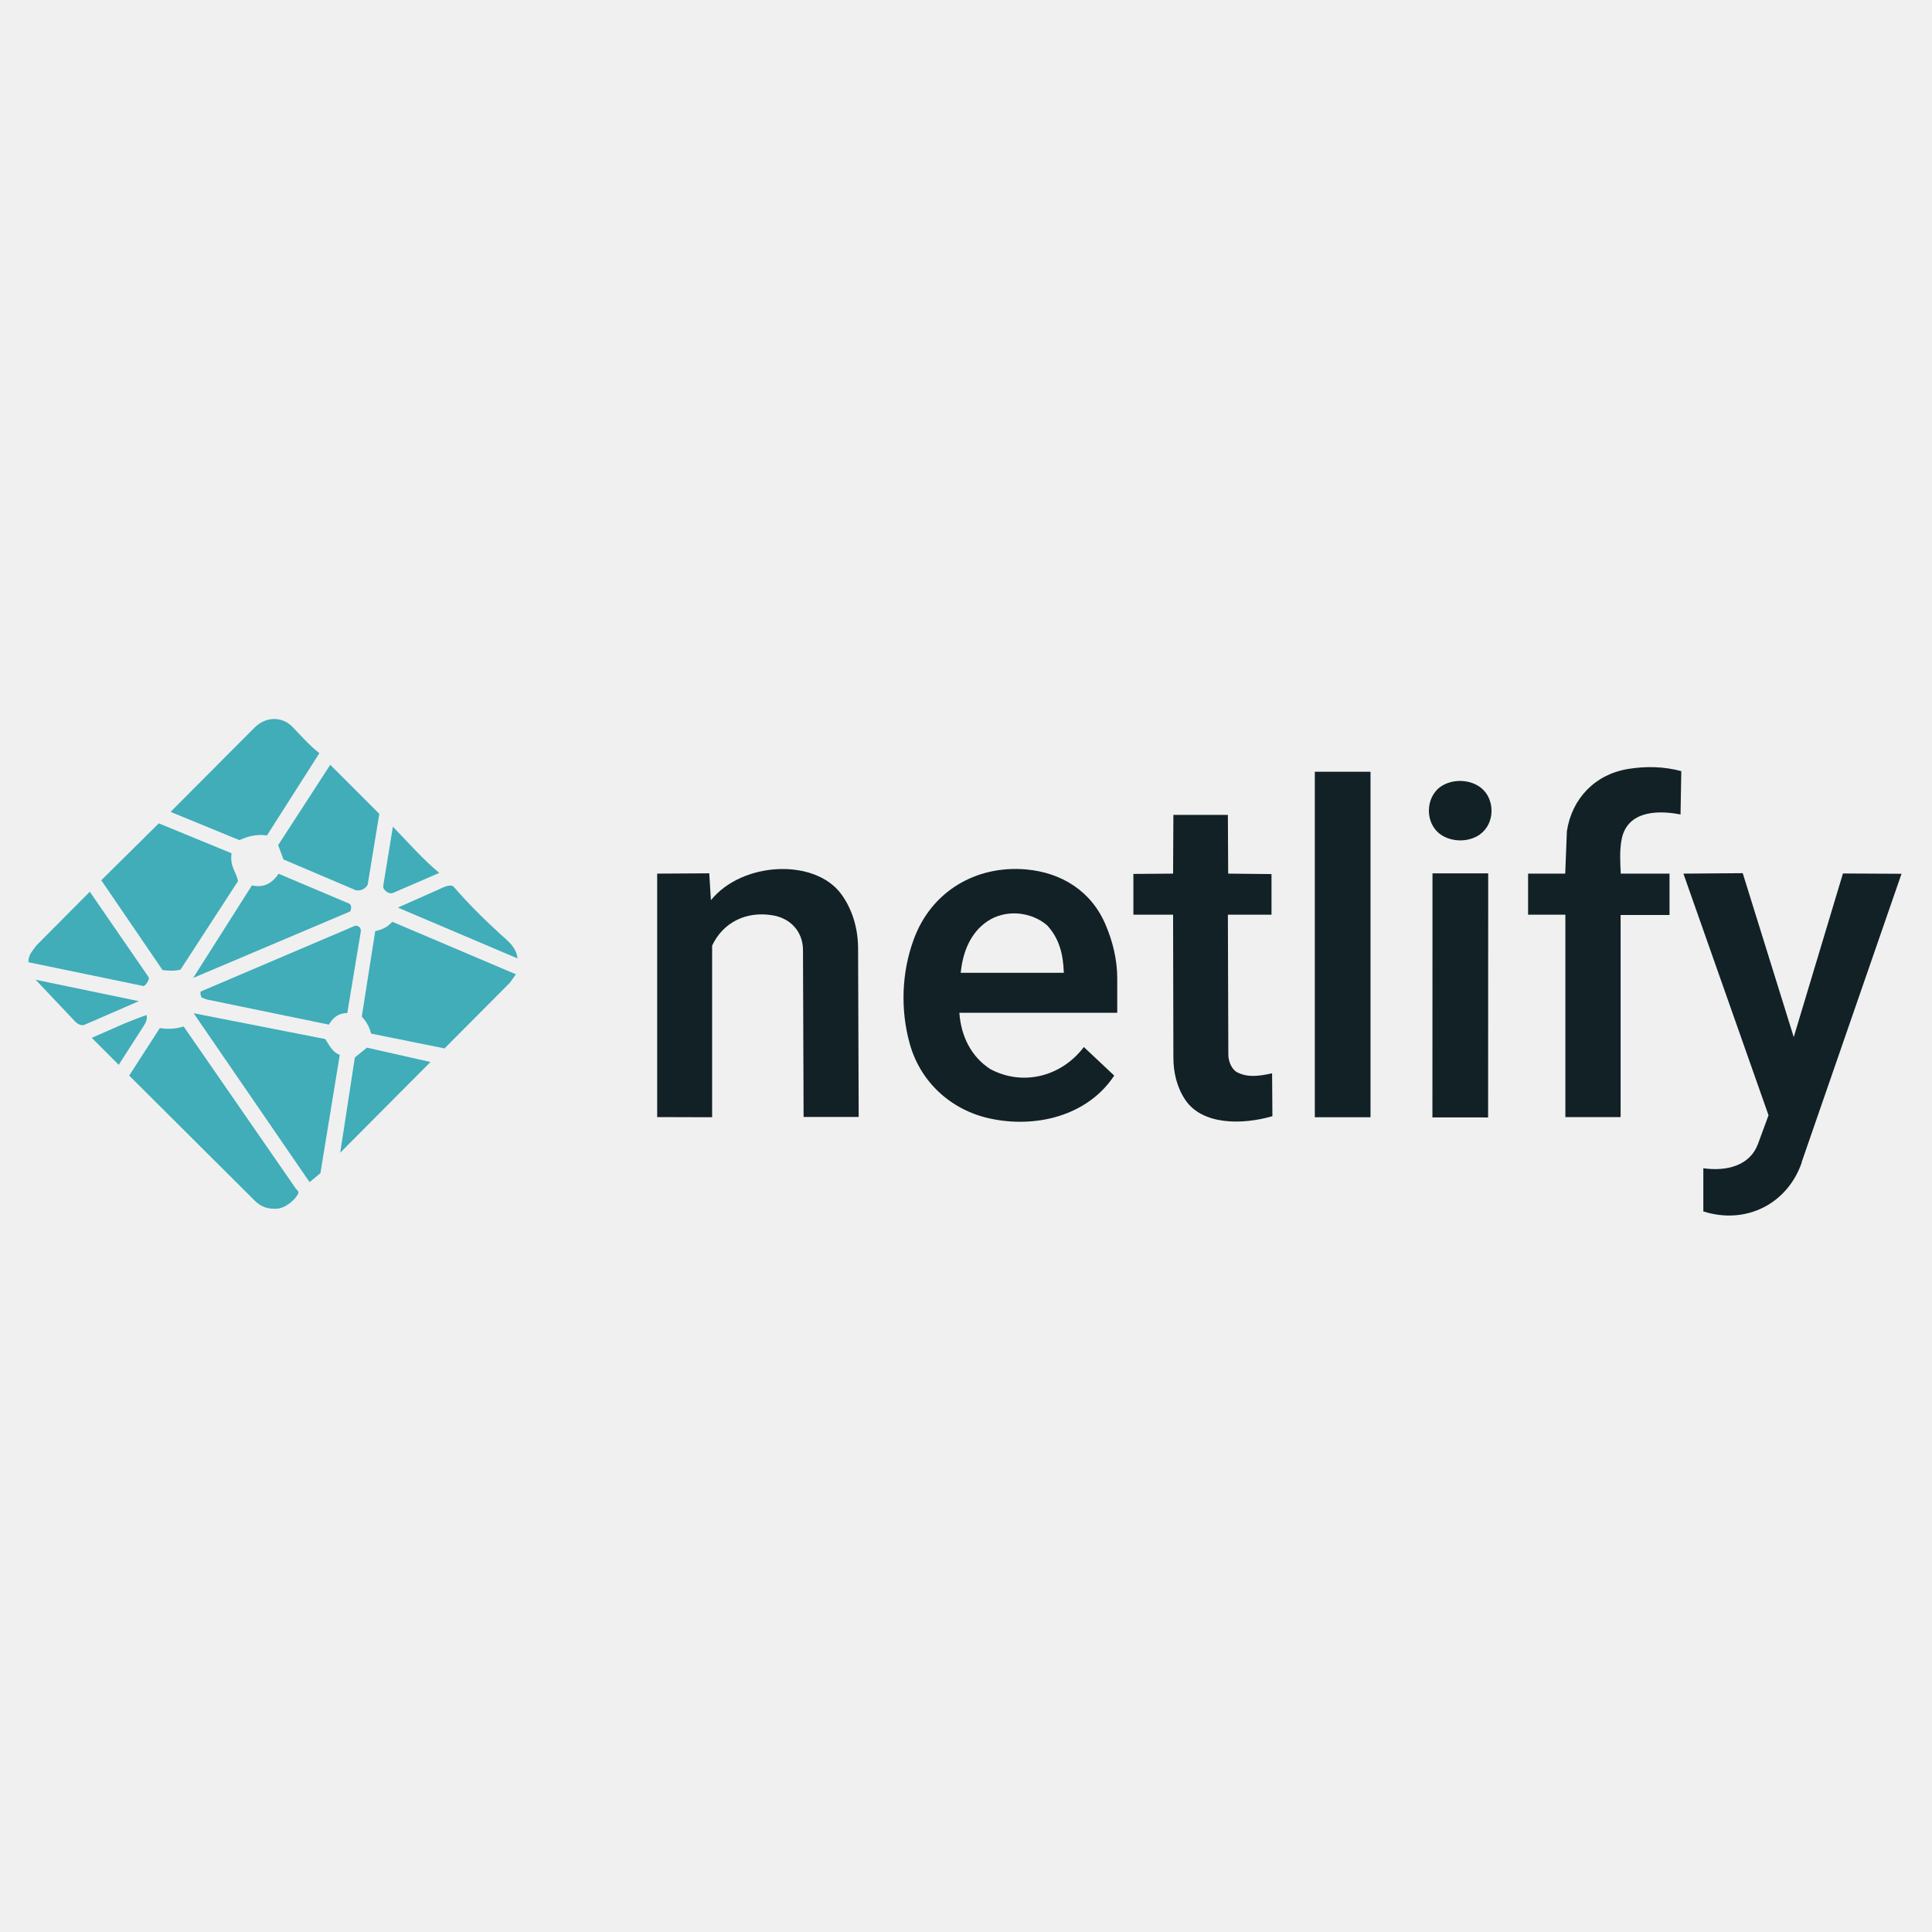
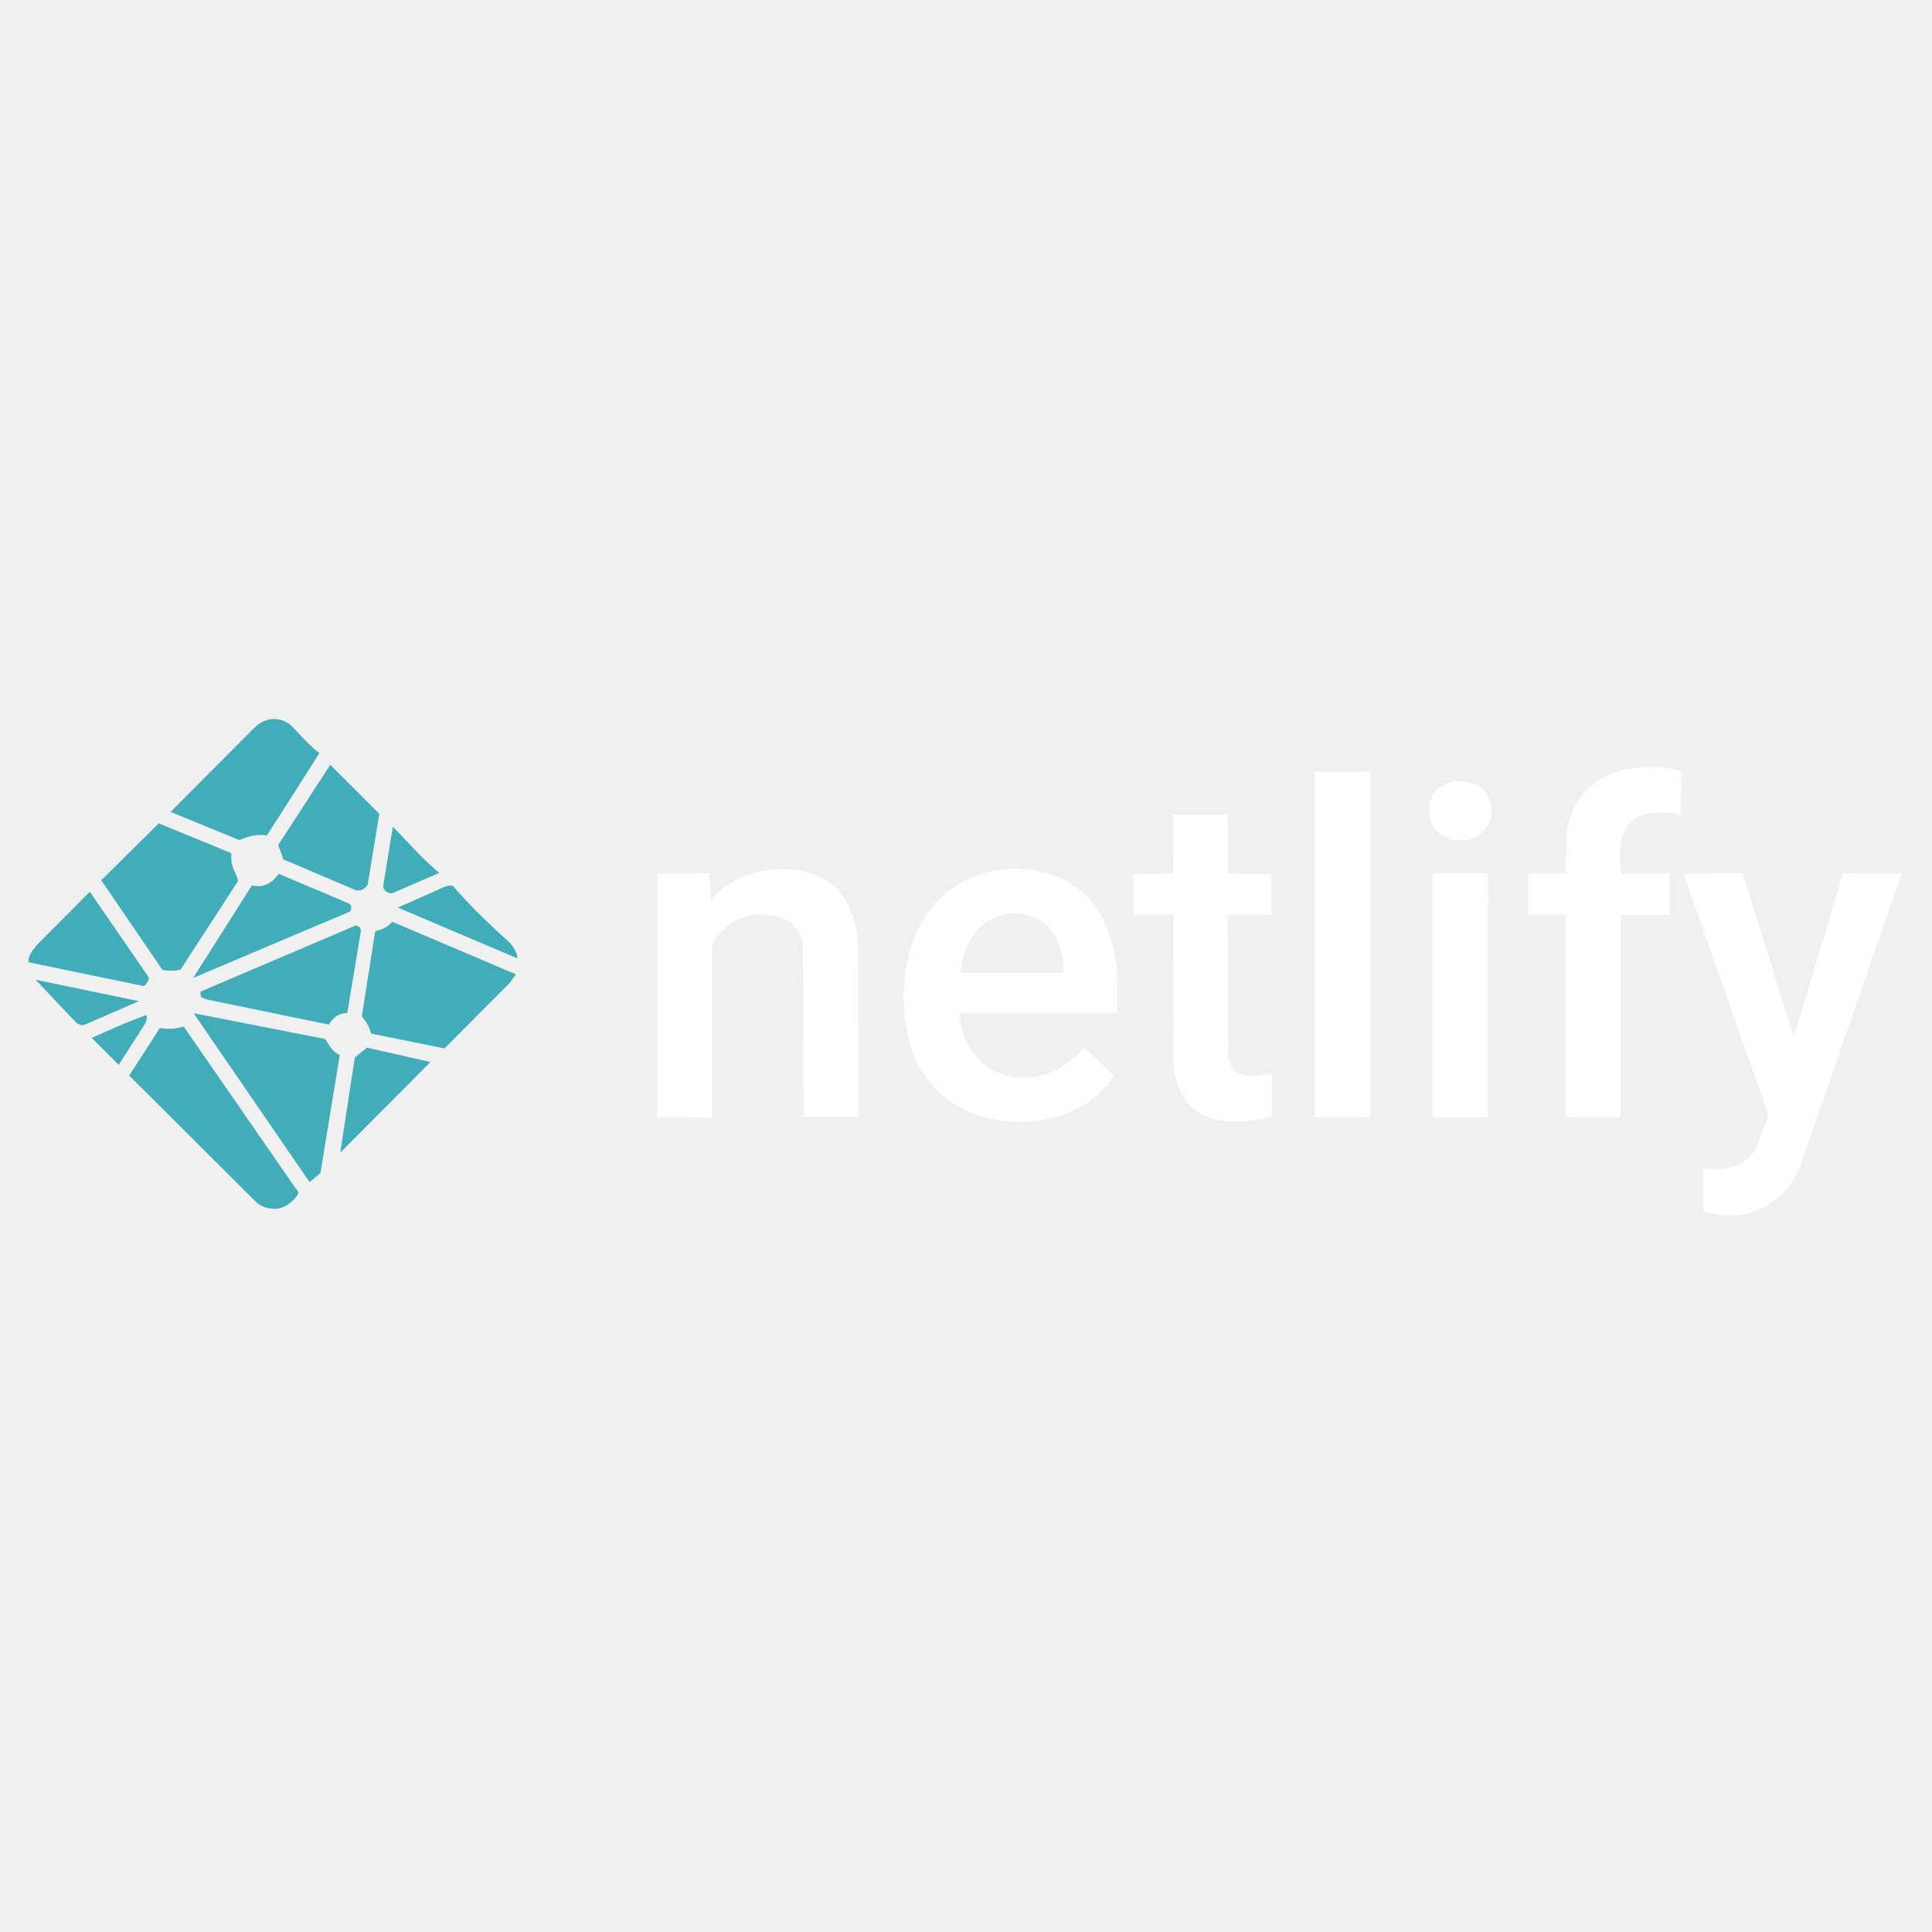
<svg xmlns="http://www.w3.org/2000/svg" id="Capa_1" data-name="Capa 1" viewBox="0 0 128 128">
  <defs>
    <style>
      .cls-1 {
        fill: #40adb9;
      }

      .cls-2 {
-         fill: #112126;
+         fill: #fff;
      }
    </style>
  </defs>
  <g>
    <path class="cls-2" d="M71.82,69.38l2,1.88c-1.77,2.68-5.22,3.52-8.3,2.83-2.53-.57-4.55-2.41-5.25-4.95-.63-2.27-.53-4.74.27-6.91,1.17-3.19,4.13-4.91,7.43-4.63,2.36.21,4.33,1.43,5.28,3.67.47,1.1.77,2.31.77,3.55v2.28s-10.46,0-10.46,0c.11,1.55.78,2.91,2.05,3.73,2.11,1.13,4.67.54,6.19-1.45ZM70.48,64.44c-.04-1.28-.33-2.3-1.11-3.14-1.08-.92-2.77-1.07-3.97-.25-1.13.77-1.62,2.07-1.75,3.4h6.83Z" />
    <path class="cls-2" d="M51.18,60.64c-1.74-.29-3.28.47-4,2.01v11.37s-3.64-.01-3.64-.01v-16.13s3.45-.02,3.45-.02l.11,1.78c2.07-2.56,6.87-2.79,8.63-.41.74,1.01,1.11,2.27,1.12,3.57l.04,11.2h-3.65s-.04-11.05-.04-11.05c0-1.24-.84-2.12-2.02-2.31Z" />
    <g>
      <path class="cls-2" d="M119.37,77.02c-.95,2.74-3.69,4.14-6.52,3.24v-2.86c1.57.22,3.09-.18,3.62-1.61l.7-1.9-5.64-16.01,3.93-.03,3.38,10.86,3.26-10.84,3.88.02-6.62,19.12Z" />
      <path class="cls-2" d="M107.37,60.61v13.4s-3.66,0-3.66,0v-13.41s-2.47,0-2.47,0v-2.72s2.46,0,2.46,0l.11-2.81c.33-2.17,1.87-3.76,4.03-4.12,1.2-.2,2.4-.17,3.55.14l-.05,2.87c-1.8-.35-3.59-.1-3.91,1.69-.13.71-.09,1.42-.05,2.23h3.23s0,2.74,0,2.74h-3.25Z" />
    </g>
    <path class="cls-2" d="M84.28,71.12l.02,2.83c-1.99.58-4.64.6-5.77-1.08-.55-.82-.79-1.79-.79-2.81l-.02-9.46h-2.63s0-2.7,0-2.7l2.63-.02.02-3.89h3.61s.02,3.89.02,3.89l2.87.03v2.69s-2.89,0-2.89,0l.03,9.28c0,.44.23.99.6,1.17.7.35,1.42.25,2.3.06Z" />
    <rect class="cls-2" x="87.11" y="51.13" width="3.69" height="22.89" />
    <rect class="cls-2" x="88.65" y="64.1" width="16.17" height="3.69" transform="translate(30.77 162.66) rotate(-89.98)" />
    <path class="cls-2" d="M98.07,55.27c-.76.55-1.89.53-2.62.02-1.05-.73-1.04-2.45.01-3.18.78-.53,1.97-.49,2.69.11.9.74.91,2.33-.09,3.05Z" />
  </g>
  <g>
    <path class="cls-1" d="M29.45,69.46l-4.86-.98c-.12-.43-.29-.77-.62-1.13l.89-5.66c.46-.1.79-.25,1.13-.62l8.19,3.48-.4.56-4.33,4.35Z" />
    <path class="cls-1" d="M15.76,58.39l-3.8,5.85c-.41.1-.77.08-1.19.03l-4.06-5.95,3.81-3.77,4.82,1.98c-.12.93.33,1.24.43,1.86Z" />
    <path class="cls-1" d="M19.77,78.99c.04.19-.68,1.04-1.43,1.09-.57.03-1.04-.1-1.48-.55l-8.3-8.27,2.03-3.15c.57.09,1.02.06,1.58-.1l7.41,10.71c.08.12.17.16.19.26Z" />
    <path class="cls-1" d="M22.51,69.89l-1.28,7.83-.72.6-7.68-11.19,8.72,1.71c.25.38.46.87.97,1.05Z" />
    <path class="cls-1" d="M17.67,55.35c-.67-.11-1.3.08-1.81.31l-4.56-1.87,5.57-5.59c.72-.72,1.8-.77,2.51-.04.57.59,1.09,1.2,1.78,1.74l-3.48,5.46Z" />
    <path class="cls-1" d="M21.77,67.88l-8.06-1.66-.33-.12c-.07-.03-.14-.36-.08-.41l10.21-4.35c.11-.05.26.05.3.08.06.05.12.16.09.32l-.89,5.37c-.53.03-.87.2-1.23.78Z" />
    <path class="cls-1" d="M23.48,58.94l-4.7-2-.35-.95,3.45-5.32,3.25,3.25-.77,4.69c-.13.26-.51.49-.88.34Z" />
    <path class="cls-1" d="M23.19,60.39l-10.39,4.4,3.89-6.13c.8.18,1.34-.15,1.77-.77l4.66,1.97c.14.06.2.28.08.53Z" />
    <path class="cls-1" d="M9.52,65.33l-7.64-1.58c0-.53.3-.77.54-1.12l3.53-3.55,3.89,5.65c.1.14-.16.53-.32.6Z" />
    <polygon class="cls-1" points="22.54 76.37 23.51 70.06 24.31 69.41 28.52 70.36 22.54 76.37" />
    <path class="cls-1" d="M33.16,61.9c.51.46,1.04.85,1.13,1.6l-7.93-3.37,2.68-1.19c.24-.11.69-.36.98-.23.98,1.13,2,2.15,3.14,3.19Z" />
    <path class="cls-1" d="M9.2,66.33l-3.59,1.56c-.23.1-.5-.07-.64-.22l-2.61-2.76,6.84,1.42Z" />
    <path class="cls-1" d="M29.11,57.83l-2.8,1.21c-.19.08-.34.18-.51.13-.15-.04-.45-.24-.41-.48l.64-3.92c1.07,1.1,1.92,2.1,3.07,3.06Z" />
    <path class="cls-1" d="M7.87,70.55l-1.79-1.79c1.23-.53,2.34-1.07,3.63-1.51.08.35-.12.6-.28.86l-1.56,2.43Z" />
  </g>
</svg>
